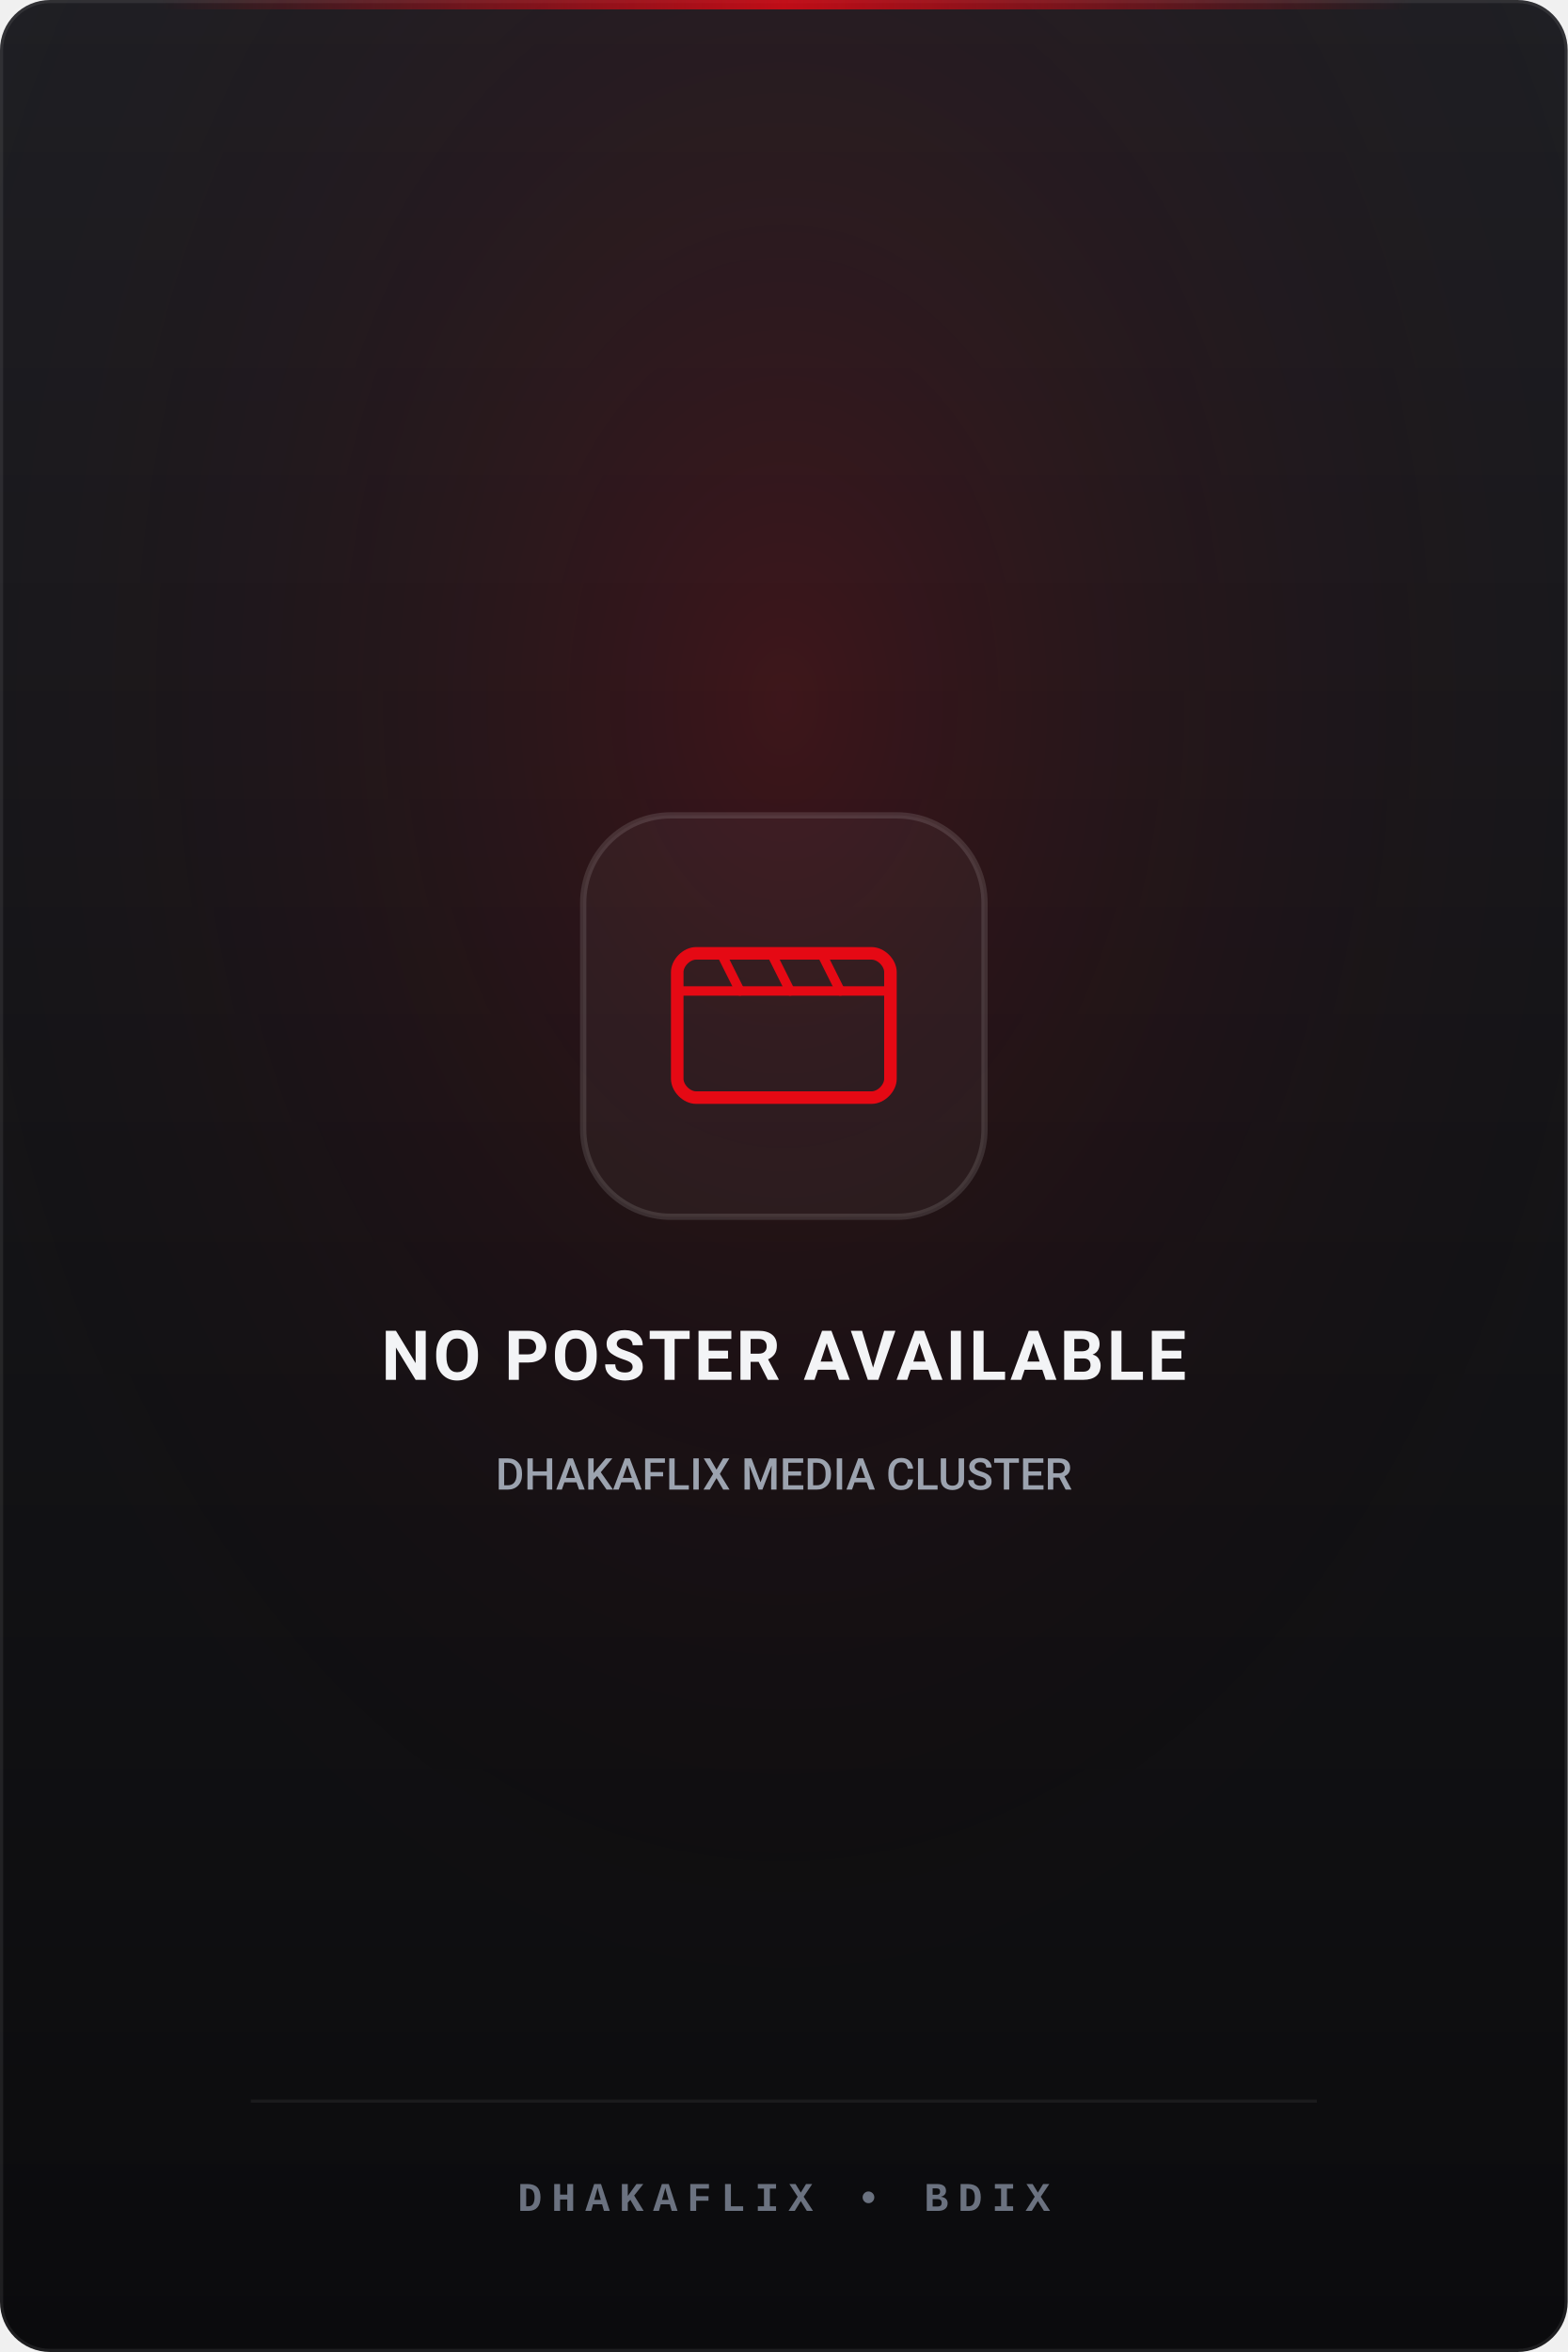
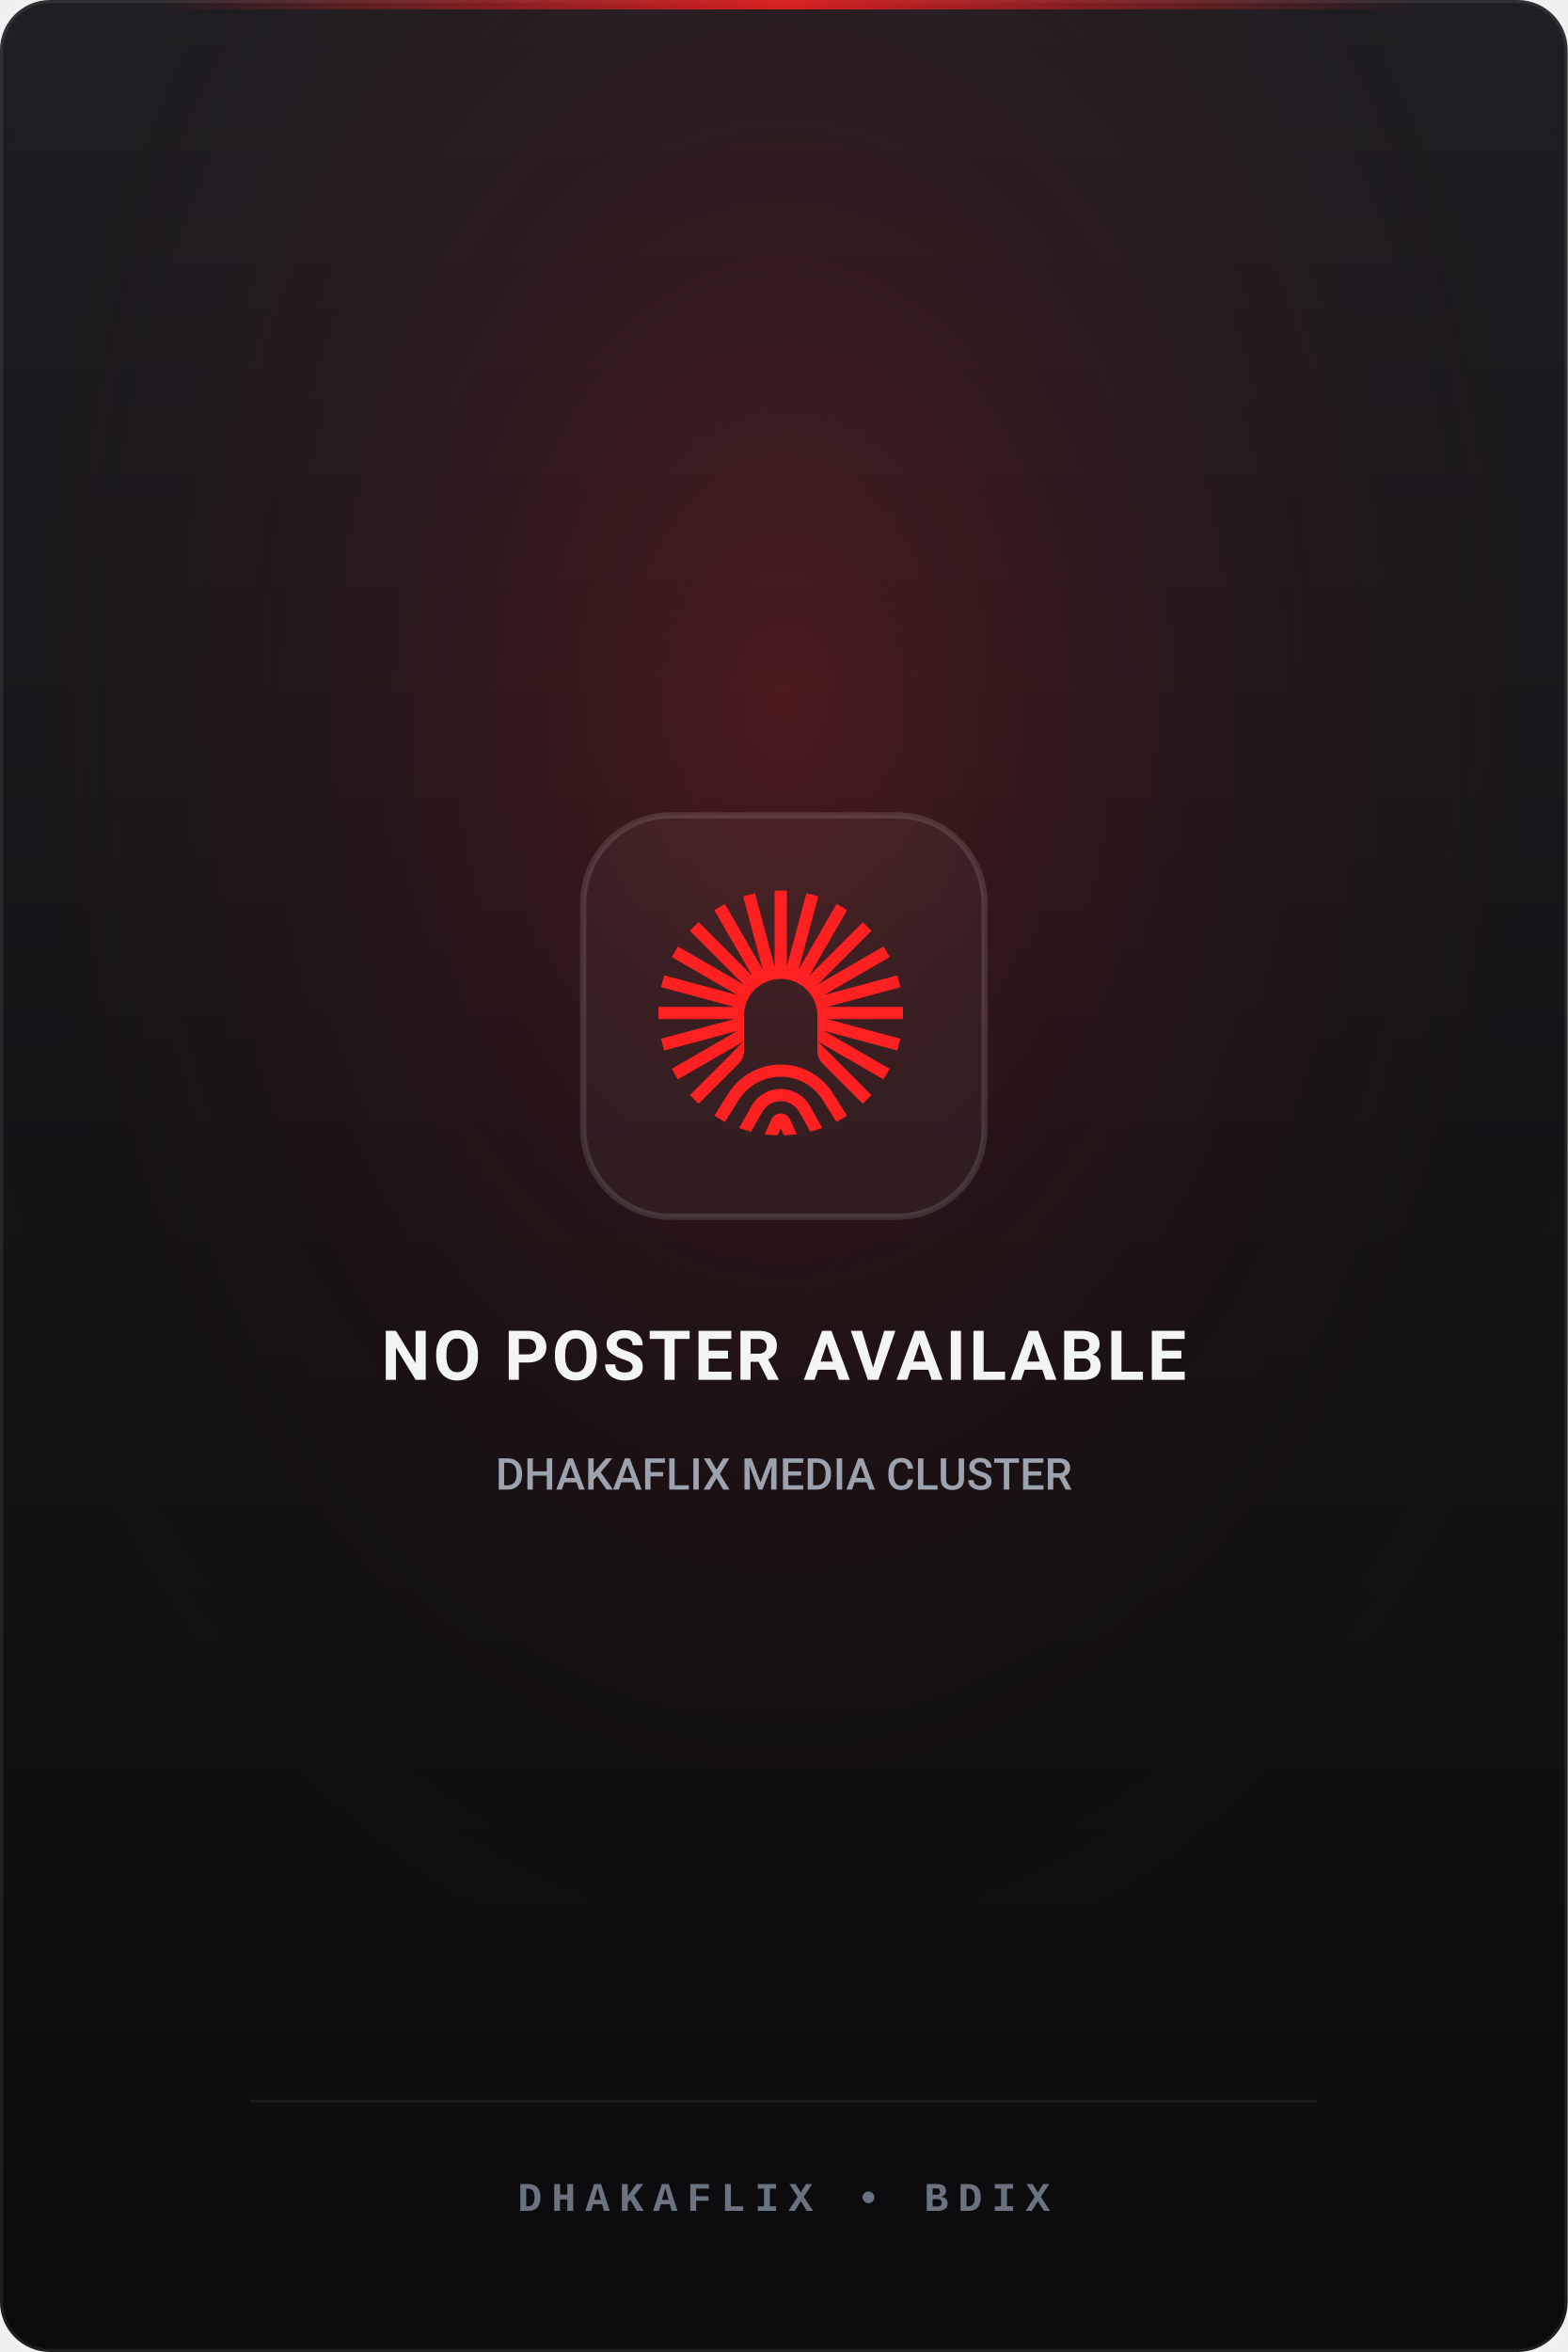
<svg xmlns="http://www.w3.org/2000/svg" viewBox="0 0 500 750" width="500" height="750">
  <defs>
    <linearGradient id="bg" x1="0" y1="0" x2="0" y2="1">
      <stop offset="0%" stop-color="#1f1f24" />
      <stop offset="50%" stop-color="#141417" />
      <stop offset="100%" stop-color="#0b0b0d" />
    </linearGradient>
    <radialGradient id="glow" cx="50%" cy="30%" r="60%">
-       <stop offset="0%" stop-color="#e50914" stop-opacity="0.18" />
+       <stop offset="0%" stop-color="#FF2121" stop-opacity="0.22" />
      <stop offset="100%" stop-color="#000000" stop-opacity="0" />
    </radialGradient>
    <linearGradient id="accent" x1="0" y1="0" x2="1" y2="0">
-       <stop offset="0%" stop-color="#e50914" stop-opacity="0" />
-       <stop offset="50%" stop-color="#e50914" stop-opacity="0.8" />
-       <stop offset="100%" stop-color="#e50914" stop-opacity="0" />
+       <stop offset="0%" stop-color="#FF2121" stop-opacity="0" />
+       <stop offset="50%" stop-color="#FF2121" stop-opacity="0.8" />
+       <stop offset="100%" stop-color="#FF2121" stop-opacity="0" />
    </linearGradient>
  </defs>
  <rect width="500" height="750" rx="16" fill="url(#bg)" />
  <rect width="500" height="750" rx="16" fill="url(#glow)" />
  <rect width="500" height="750" rx="16" fill="none" stroke="#ffffff" stroke-opacity="0.08" stroke-width="2" />
  <rect x="50" y="0" width="400" height="3" fill="url(#accent)" />
  <g transform="translate(186, 260)">
    <rect width="128" height="128" rx="28" fill="#ffffff" fill-opacity="0.04" stroke="#ffffff" stroke-opacity="0.12" stroke-width="2" />
-     <path d="M 36 44 L 92 44 C 95 44 98 47 98 50 L 98 84 C 98 87 95 90 92 90 L 36 90 C 33 90 30 87 30 84 L 30 50 C 30 47 33 44 36 44 Z" fill="none" stroke="#e50914" stroke-width="4" stroke-linejoin="round" />
-     <path d="M 30 56 L 98 56" stroke="#e50914" stroke-width="3" stroke-linecap="round" />
-     <path d="M 44 44 L 50 56" stroke="#e50914" stroke-width="3" stroke-linecap="round" />
-     <path d="M 60 44 L 66 56" stroke="#e50914" stroke-width="3" stroke-linecap="round" />
-     <path d="M 76 44 L 82 56" stroke="#e50914" stroke-width="3" stroke-linecap="round" />
+     <g transform="translate(24, 24) scale(1.95)">
+       <path d="M20 28.436C16.531 28.436 13.303 30.217 11.452 33.151L9.154 36.793L10.037 37.351C10.313 37.51 10.594 37.662 10.878 37.808L13.144 34.219C14.629 31.865 17.217 30.437 20 30.437C22.783 30.437 25.371 31.865 26.856 34.219L29.121 37.808C29.405 37.662 29.686 37.51 29.962 37.351L30.846 36.793L28.548 33.151C26.696 30.216 23.47 28.436 20 28.436ZM20.123 36.443L20 36.438C19.386 36.438 18.824 36.774 18.531 37.307L18.477 37.417L17.369 39.834C18.066 39.926 18.774 39.982 19.492 40L20 38.891L20.507 40C21.225 39.982 21.933 39.926 22.631 39.834L21.524 37.417L21.47 37.307C21.197 36.81 20.689 36.484 20.123 36.443ZM21 12.406V0H19V12.406L15.789 0.423L13.857 0.941L17.067 12.923L10.866 2.18L9.134 3.18L15.335 13.922L6.565 5.151L5.15 6.567L13.92 15.338L3.18 9.135L2.18 10.868L12.921 17.07L0.94 13.86L0.423 15.792L12.405 19.003H0V21.003H12.405L0.423 24.215L0.94 26.147L12.921 22.935L2.18 29.139L3.18 30.871L13.92 24.668L5.15 33.44L6.565 34.855L13.122 28.296C13.684 27.734 14 26.971 14 26.175V20.435C14 17.121 16.686 14.434 20 14.434C23.314 14.434 26 17.121 26 20.435V26.176C26 26.972 26.316 27.735 26.878 28.297L33.435 34.855L34.85 33.44L26.08 24.669L36.82 30.871L37.82 29.139L27.079 22.935L39.06 26.147L39.577 24.215L27.596 21.003H40V19.003H27.595L39.577 15.792L39.06 13.86L27.079 17.069L37.82 10.868L36.82 9.135L26.078 15.338L34.85 6.566L33.435 5.151L24.664 13.923L30.866 3.18L29.134 2.18L22.932 12.923L26.143 0.941L24.211 0.423L21 12.406ZM20 32.437C18.012 32.437 16.179 33.511 15.207 35.245L13.202 38.82C13.841 39.051 14.494 39.25 15.161 39.416L16.951 36.224C17.569 35.121 18.736 34.438 20 34.438C21.265 34.438 22.43 35.121 23.049 36.224L24.838 39.416C25.505 39.25 26.158 39.051 26.797 38.82L24.793 35.245C23.821 33.511 21.988 32.437 20 32.437Z" fill="#FF2121" />
+     </g>
  </g>
  <text x="250" y="440" font-family="-apple-system, BlinkMacSystemFont, 'Segoe UI', Roboto, Helvetica, Arial, sans-serif" font-size="22" font-weight="700" fill="#f3f4f6" text-anchor="middle" letter-spacing="1">NO POSTER AVAILABLE</text>
  <text x="250" y="475" font-family="-apple-system, BlinkMacSystemFont, 'Segoe UI', Roboto, Helvetica, Arial, sans-serif" font-size="14" font-weight="500" fill="#9ca3af" text-anchor="middle">DHAKAFLIX MEDIA CLUSTER</text>
  <line x1="80" y1="670" x2="420" y2="670" stroke="#ffffff" stroke-opacity="0.06" stroke-width="1" />
  <text x="250" y="705" font-family="'Courier New', Courier, monospace" font-size="13" font-weight="600" fill="#6b7280" text-anchor="middle" letter-spacing="3">DHAKAFLIX • BDIX</text>
</svg>
